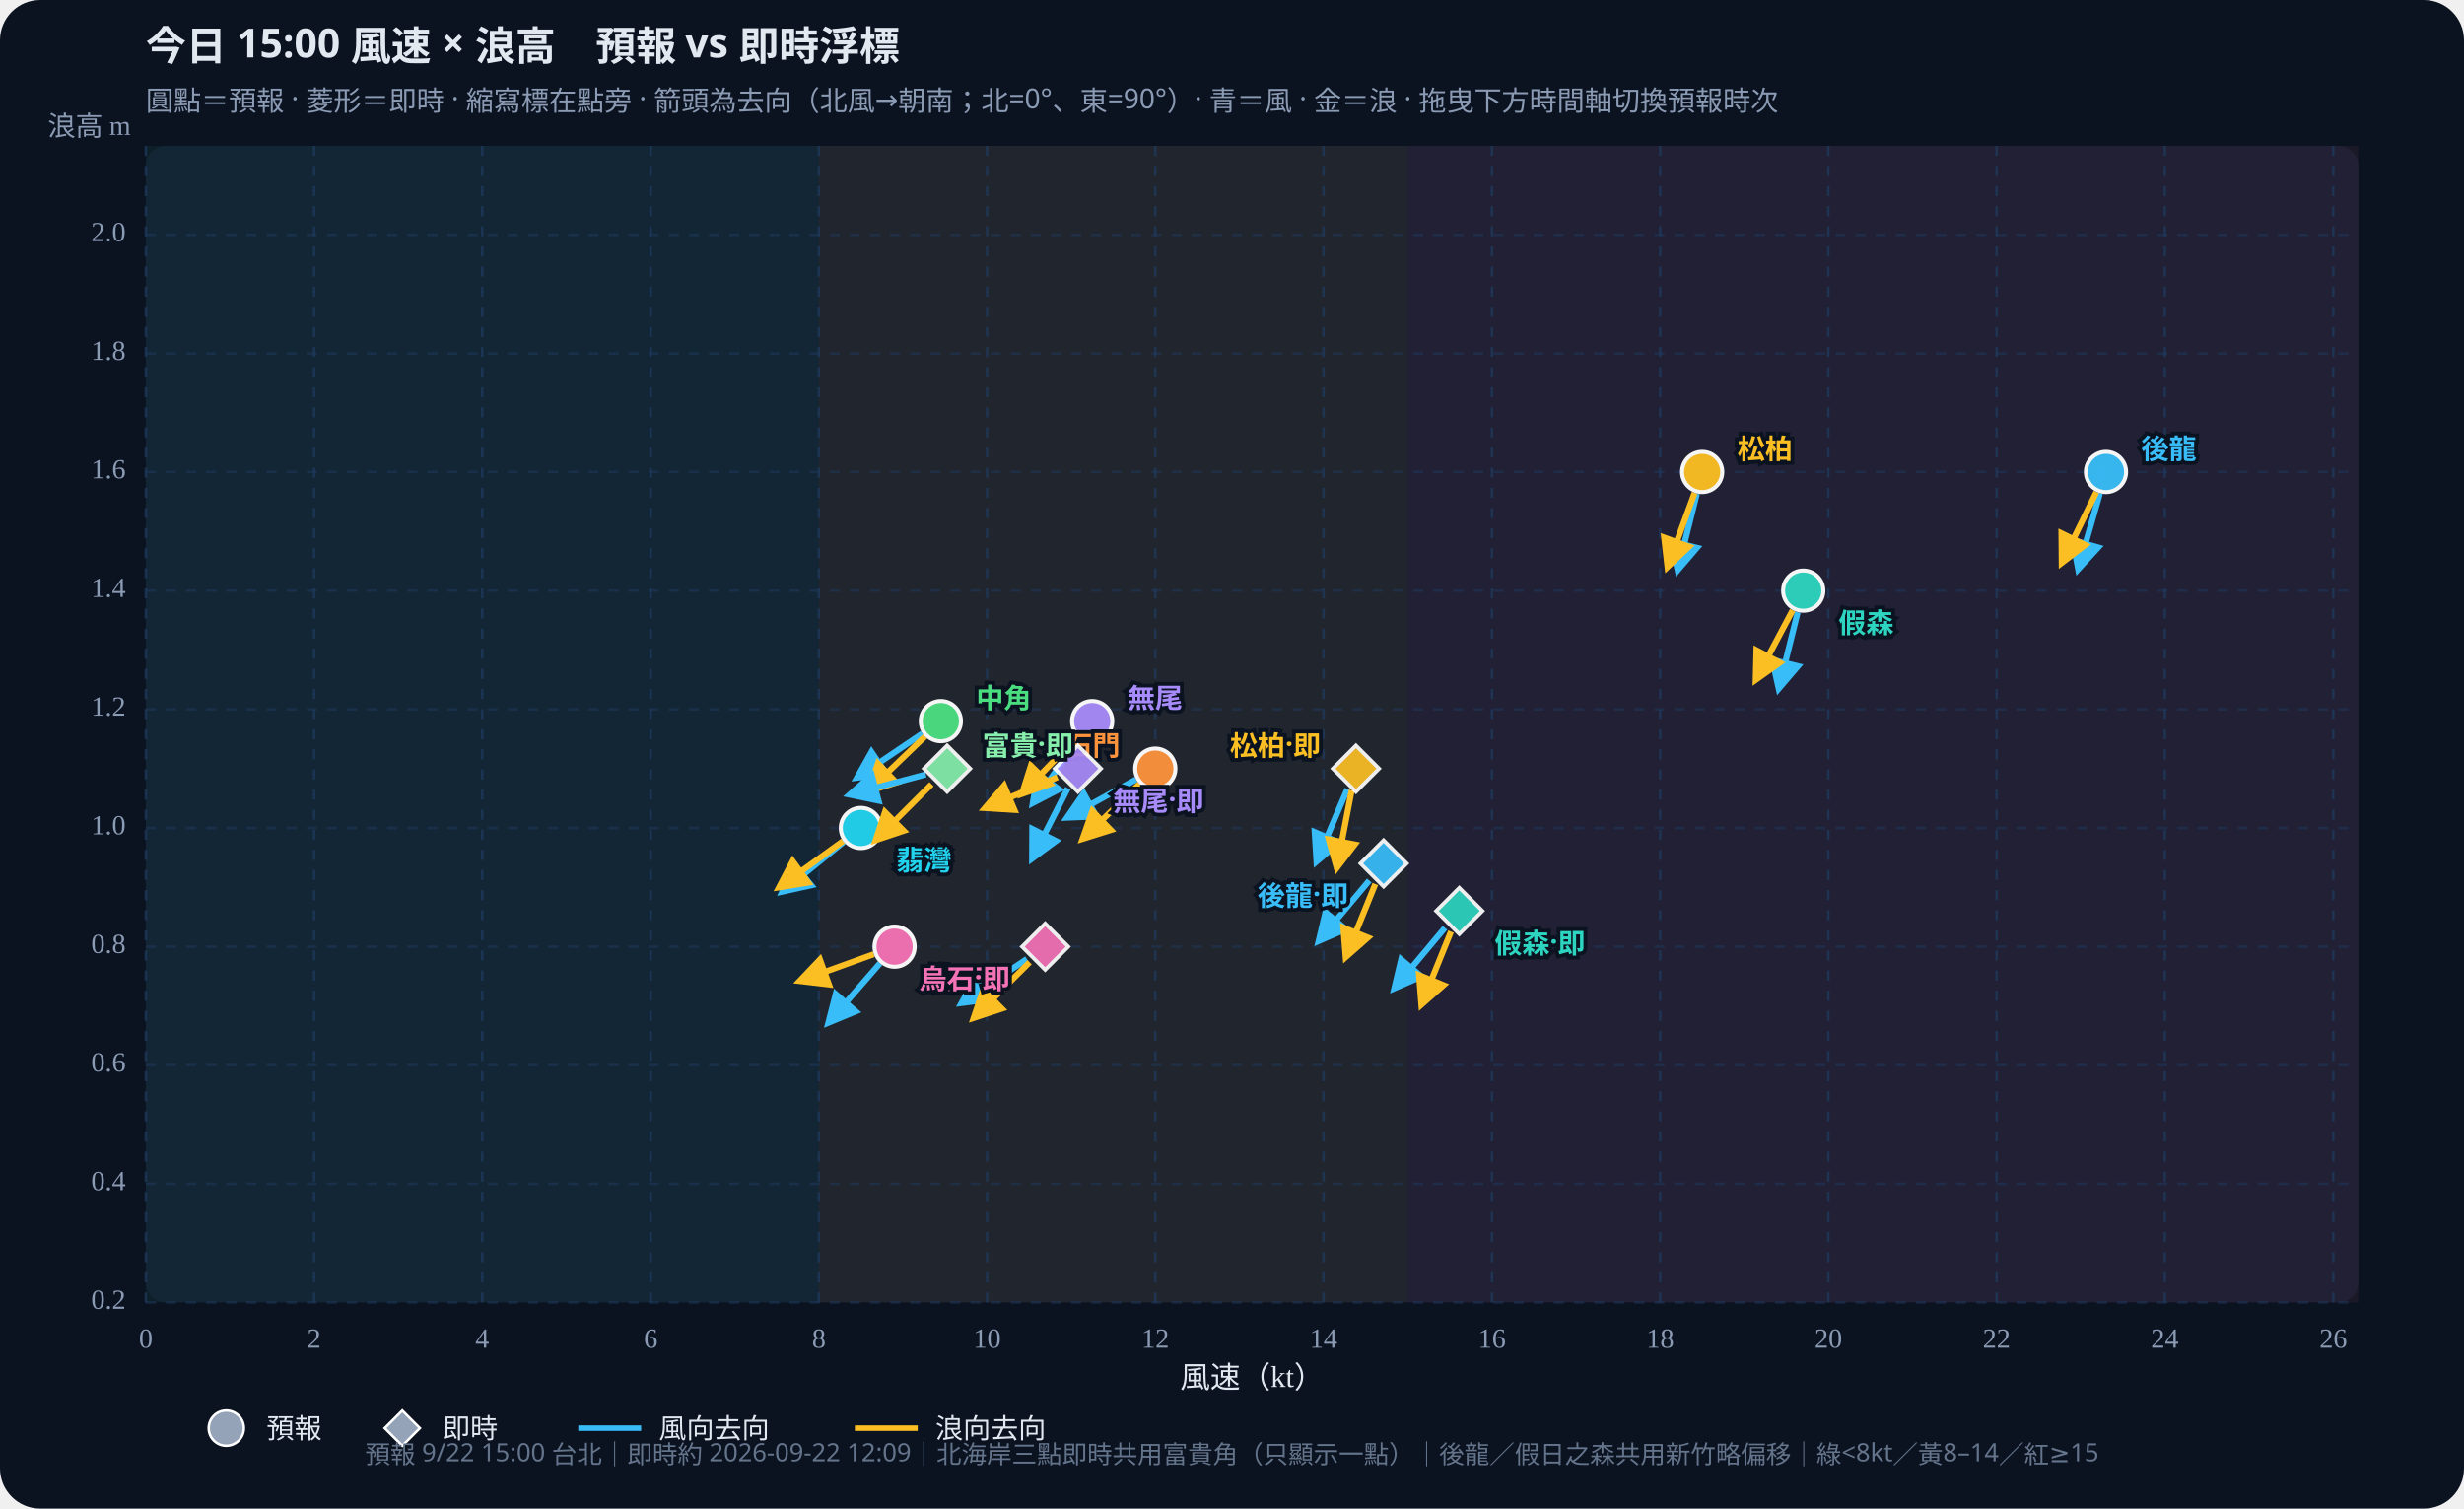
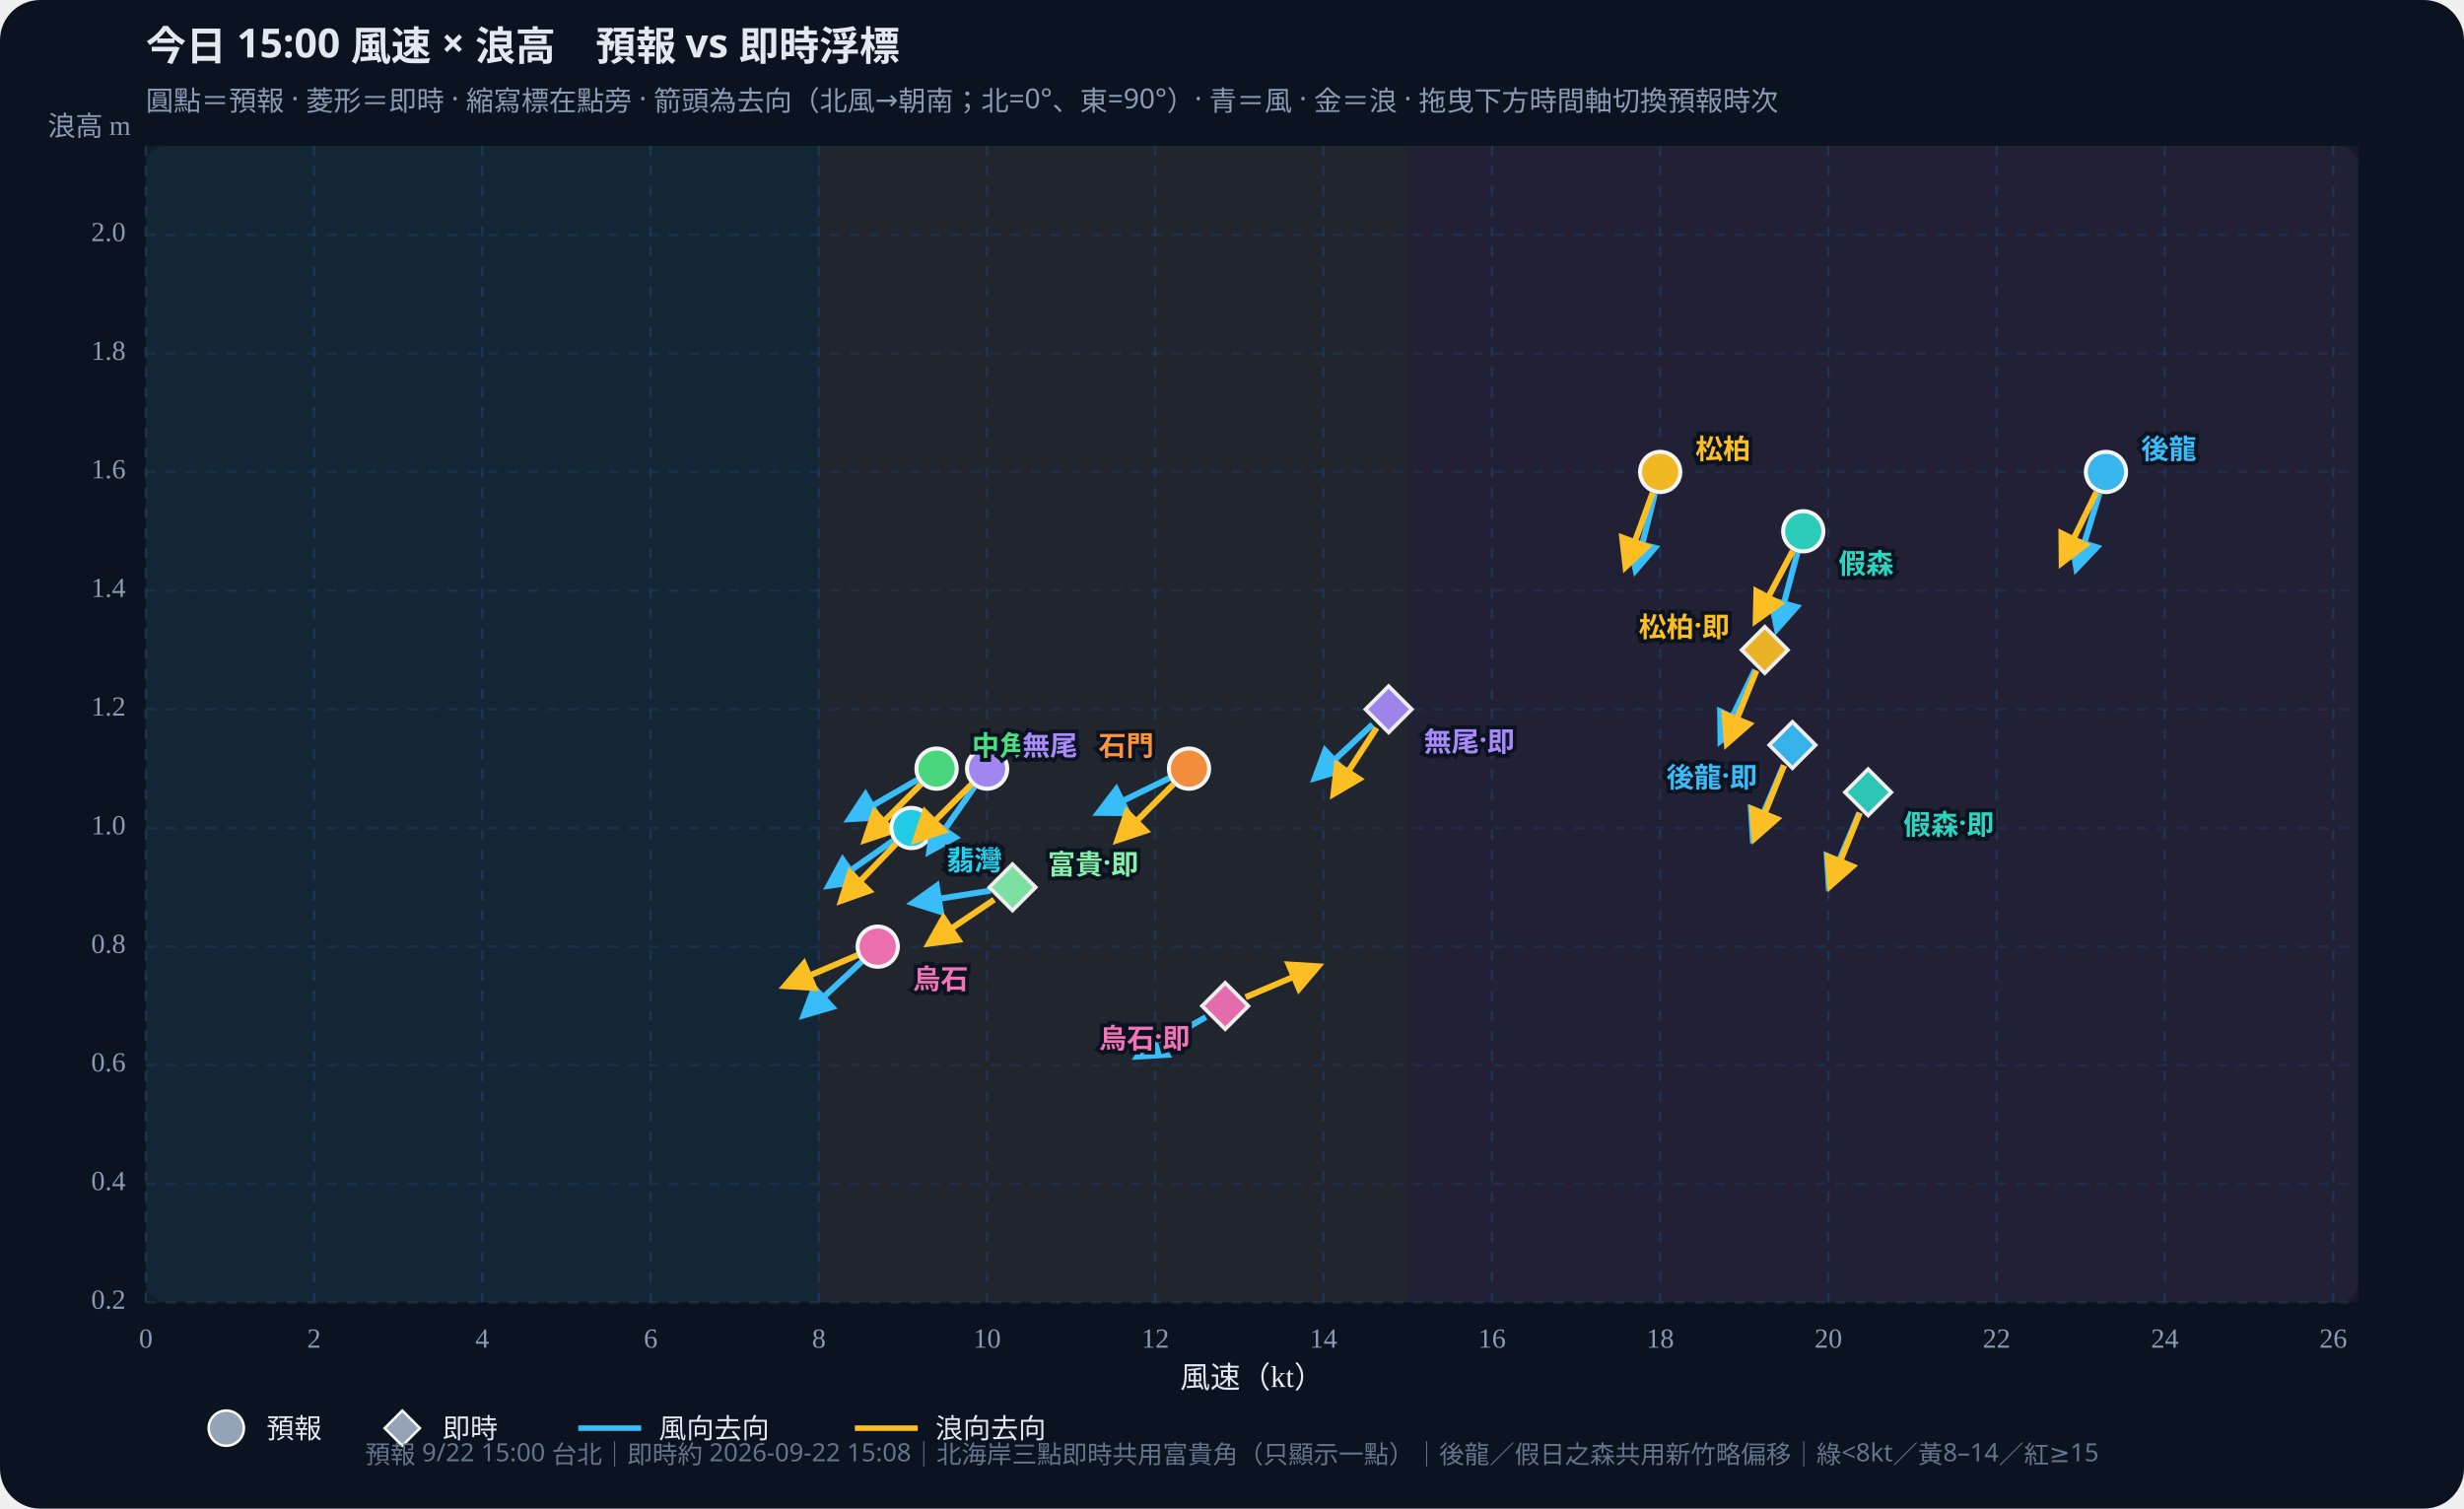
<svg xmlns="http://www.w3.org/2000/svg" id="wws-svg" viewBox="0 0 980 600" role="img" aria-label="風速與浪高散佈圖，可拖曳時間軸切換預報時次" style="width:100%;height:auto;display:block">
  <rect width="980" height="600" fill="#0b1220" rx="16" />
  <rect x="58" y="58" width="880" height="460" fill="#111a2e" rx="8" />
  <rect x="58.0" y="58" width="267.7" height="460" fill="#34d399" opacity="0.07" />
  <rect x="325.7" y="58" width="234.2" height="460" fill="#fbbf24" opacity="0.07" />
  <rect x="559.9" y="58" width="378.1" height="460" fill="#fb7185" opacity="0.07" />
  <defs>
    <marker id="arrow-38bdf8" viewBox="0 0 10 10" refX="8" refY="5" markerWidth="6" markerHeight="6" orient="auto-start-reverse">
      <path d="M0,0 L10,5 L0,10 z" fill="#38bdf8" />
    </marker>
    <marker id="arrow-fbbf24" viewBox="0 0 10 10" refX="8" refY="5" markerWidth="6" markerHeight="6" orient="auto-start-reverse">
      <path d="M0,0 L10,5 L0,10 z" fill="#fbbf24" />
    </marker>
  </defs>
  <text id="wws-title" x="58" y="24" fill="#e2e8f0" font-size="16" font-weight="700" font-family="Noto Sans TC,system-ui,sans-serif">今日 15:00 風速 × 浪高　預報 vs 即時浮標</text>
  <text x="58" y="44" fill="#8b9bb4" font-size="11" font-family="Noto Sans TC,system-ui,sans-serif">圓點＝預報 · 菱形＝即時 · 縮寫標在點旁 · 箭頭為去向（北風→朝南；北=0°、東=90°）· 青＝風 · 金＝浪 · 拖曳下方時間軸切換預報時次</text>
  <line x1="58.0" y1="58" x2="58.0" y2="518" stroke="#1e3a5f" stroke-dasharray="4 4" opacity="0.7" />
  <text x="58.0" y="536" text-anchor="middle" fill="#8b9bb4" font-size="11">0</text>
  <line x1="124.9" y1="58" x2="124.9" y2="518" stroke="#1e3a5f" stroke-dasharray="4 4" opacity="0.7" />
  <text x="124.9" y="536" text-anchor="middle" fill="#8b9bb4" font-size="11">2</text>
  <line x1="191.8" y1="58" x2="191.8" y2="518" stroke="#1e3a5f" stroke-dasharray="4 4" opacity="0.7" />
  <text x="191.8" y="536" text-anchor="middle" fill="#8b9bb4" font-size="11">4</text>
  <line x1="258.8" y1="58" x2="258.8" y2="518" stroke="#1e3a5f" stroke-dasharray="4 4" opacity="0.7" />
  <text x="258.8" y="536" text-anchor="middle" fill="#8b9bb4" font-size="11">6</text>
  <line x1="325.7" y1="58" x2="325.7" y2="518" stroke="#1e3a5f" stroke-dasharray="4 4" opacity="0.7" />
  <text x="325.7" y="536" text-anchor="middle" fill="#8b9bb4" font-size="11">8</text>
  <line x1="392.6" y1="58" x2="392.6" y2="518" stroke="#1e3a5f" stroke-dasharray="4 4" opacity="0.7" />
  <text x="392.6" y="536" text-anchor="middle" fill="#8b9bb4" font-size="11">10</text>
  <line x1="459.5" y1="58" x2="459.5" y2="518" stroke="#1e3a5f" stroke-dasharray="4 4" opacity="0.7" />
  <text x="459.5" y="536" text-anchor="middle" fill="#8b9bb4" font-size="11">12</text>
  <line x1="526.4" y1="58" x2="526.4" y2="518" stroke="#1e3a5f" stroke-dasharray="4 4" opacity="0.7" />
  <text x="526.4" y="536" text-anchor="middle" fill="#8b9bb4" font-size="11">14</text>
  <line x1="593.4" y1="58" x2="593.4" y2="518" stroke="#1e3a5f" stroke-dasharray="4 4" opacity="0.7" />
  <text x="593.4" y="536" text-anchor="middle" fill="#8b9bb4" font-size="11">16</text>
  <line x1="660.3" y1="58" x2="660.3" y2="518" stroke="#1e3a5f" stroke-dasharray="4 4" opacity="0.7" />
  <text x="660.3" y="536" text-anchor="middle" fill="#8b9bb4" font-size="11">18</text>
  <line x1="727.2" y1="58" x2="727.2" y2="518" stroke="#1e3a5f" stroke-dasharray="4 4" opacity="0.7" />
  <text x="727.2" y="536" text-anchor="middle" fill="#8b9bb4" font-size="11">20</text>
  <line x1="794.1" y1="58" x2="794.1" y2="518" stroke="#1e3a5f" stroke-dasharray="4 4" opacity="0.7" />
  <text x="794.1" y="536" text-anchor="middle" fill="#8b9bb4" font-size="11">22</text>
  <line x1="861.0" y1="58" x2="861.0" y2="518" stroke="#1e3a5f" stroke-dasharray="4 4" opacity="0.7" />
  <text x="861.0" y="536" text-anchor="middle" fill="#8b9bb4" font-size="11">24</text>
  <line x1="928.0" y1="58" x2="928.0" y2="518" stroke="#1e3a5f" stroke-dasharray="4 4" opacity="0.7" />
  <text x="928.0" y="536" text-anchor="middle" fill="#8b9bb4" font-size="11">26</text>
  <line x1="58" y1="518.0" x2="938" y2="518.0" stroke="#1e3a5f" stroke-dasharray="4 4" opacity="0.5" />
  <text x="50" y="518.0" text-anchor="end" dominant-baseline="middle" fill="#8b9bb4" font-size="11">0.2</text>
  <line x1="58" y1="470.8" x2="938" y2="470.8" stroke="#1e3a5f" stroke-dasharray="4 4" opacity="0.5" />
  <text x="50" y="470.8" text-anchor="end" dominant-baseline="middle" fill="#8b9bb4" font-size="11">0.4</text>
  <line x1="58" y1="423.6" x2="938" y2="423.6" stroke="#1e3a5f" stroke-dasharray="4 4" opacity="0.5" />
  <text x="50" y="423.6" text-anchor="end" dominant-baseline="middle" fill="#8b9bb4" font-size="11">0.6</text>
  <line x1="58" y1="376.5" x2="938" y2="376.5" stroke="#1e3a5f" stroke-dasharray="4 4" opacity="0.5" />
  <text x="50" y="376.5" text-anchor="end" dominant-baseline="middle" fill="#8b9bb4" font-size="11">0.8</text>
  <line x1="58" y1="329.3" x2="938" y2="329.3" stroke="#1e3a5f" stroke-dasharray="4 4" opacity="0.5" />
  <text x="50" y="329.3" text-anchor="end" dominant-baseline="middle" fill="#8b9bb4" font-size="11">1.0</text>
  <line x1="58" y1="282.1" x2="938" y2="282.1" stroke="#1e3a5f" stroke-dasharray="4 4" opacity="0.5" />
  <text x="50" y="282.1" text-anchor="end" dominant-baseline="middle" fill="#8b9bb4" font-size="11">1.2</text>
  <line x1="58" y1="234.9" x2="938" y2="234.9" stroke="#1e3a5f" stroke-dasharray="4 4" opacity="0.5" />
  <text x="50" y="234.9" text-anchor="end" dominant-baseline="middle" fill="#8b9bb4" font-size="11">1.4</text>
  <line x1="58" y1="187.7" x2="938" y2="187.7" stroke="#1e3a5f" stroke-dasharray="4 4" opacity="0.5" />
  <text x="50" y="187.7" text-anchor="end" dominant-baseline="middle" fill="#8b9bb4" font-size="11">1.6</text>
  <line x1="58" y1="140.6" x2="938" y2="140.6" stroke="#1e3a5f" stroke-dasharray="4 4" opacity="0.5" />
  <text x="50" y="140.6" text-anchor="end" dominant-baseline="middle" fill="#8b9bb4" font-size="11">1.8</text>
  <line x1="58" y1="93.4" x2="938" y2="93.4" stroke="#1e3a5f" stroke-dasharray="4 4" opacity="0.5" />
  <text x="50" y="93.4" text-anchor="end" dominant-baseline="middle" fill="#8b9bb4" font-size="11">2.0</text>
  <text x="498" y="552" text-anchor="middle" fill="#e2e8f0" font-size="12">風速（kt）</text>
  <text x="52" y="54" text-anchor="end" fill="#8b9bb4" font-size="11">浪高 m</text>
  <g id="wws-forecast-layer">
-     <line x1="835.2" y1="196.2" x2="826.6" y2="226.2" stroke="#38bdf8" stroke-width="2.4" marker-end="url(#arrow-38bdf8)" />
+     <line x1="835.0" y1="196.2" x2="825.9" y2="226.0" stroke="#38bdf8" stroke-width="2.4" marker-end="url(#arrow-38bdf8)" />
    <line x1="833.8" y1="195.7" x2="820.1" y2="223.7" stroke="#fbbf24" stroke-width="2.4" marker-end="url(#arrow-fbbf24)" />
    <circle cx="837.6" cy="187.7" r="8.0" fill="#38bdf8" stroke="#fff" stroke-width="1.6" opacity="0.95" />
-     <line x1="715.0" y1="243.5" x2="707.5" y2="273.7" stroke="#38bdf8" stroke-width="2.4" marker-end="url(#arrow-38bdf8)" />
-     <line x1="713.0" y1="242.7" x2="698.4" y2="270.2" stroke="#fbbf24" stroke-width="2.4" marker-end="url(#arrow-fbbf24)" />
-     <circle cx="717.2" cy="234.9" r="8.0" fill="#2dd4bf" stroke="#fff" stroke-width="1.6" opacity="0.95" />
-     <line x1="674.9" y1="196.3" x2="667.3" y2="226.6" stroke="#38bdf8" stroke-width="2.4" marker-end="url(#arrow-38bdf8)" />
-     <line x1="674.0" y1="196.0" x2="663.3" y2="225.3" stroke="#fbbf24" stroke-width="2.4" marker-end="url(#arrow-fbbf24)" />
-     <circle cx="677.0" cy="187.7" r="8.0" fill="#fbbf24" stroke="#fff" stroke-width="1.6" opacity="0.95" />
-     <line x1="366.9" y1="291.7" x2="341.0" y2="309.2" stroke="#38bdf8" stroke-width="2.4" marker-end="url(#arrow-38bdf8)" />
-     <line x1="367.9" y1="292.9" x2="345.4" y2="314.6" stroke="#fbbf24" stroke-width="2.4" marker-end="url(#arrow-fbbf24)" />
-     <circle cx="374.2" cy="286.8" r="8.0" fill="#4ade80" stroke="#fff" stroke-width="1.6" opacity="0.95" />
-     <line x1="335.6" y1="334.8" x2="311.3" y2="354.5" stroke="#38bdf8" stroke-width="2.4" marker-end="url(#arrow-38bdf8)" />
-     <line x1="335.3" y1="334.5" x2="310.0" y2="352.8" stroke="#fbbf24" stroke-width="2.4" marker-end="url(#arrow-fbbf24)" />
-     <circle cx="342.4" cy="329.3" r="8.0" fill="#22d3ee" stroke="#fff" stroke-width="1.6" opacity="0.95" />
-     <line x1="451.8" y1="310.0" x2="424.5" y2="325.1" stroke="#38bdf8" stroke-width="2.4" marker-end="url(#arrow-38bdf8)" />
-     <line x1="453.2" y1="311.8" x2="430.7" y2="333.5" stroke="#fbbf24" stroke-width="2.4" marker-end="url(#arrow-fbbf24)" />
-     <circle cx="459.5" cy="305.7" r="8.0" fill="#fb923c" stroke="#fff" stroke-width="1.6" opacity="0.95" />
-     <line x1="429.3" y1="293.9" x2="410.9" y2="319.2" stroke="#38bdf8" stroke-width="2.4" marker-end="url(#arrow-38bdf8)" />
-     <line x1="428.3" y1="293.2" x2="406.6" y2="315.6" stroke="#fbbf24" stroke-width="2.4" marker-end="url(#arrow-fbbf24)" />
-     <circle cx="434.4" cy="286.8" r="8.0" fill="#a78bfa" stroke="#fff" stroke-width="1.6" opacity="0.95" />
-     <line x1="350.0" y1="383.1" x2="329.6" y2="406.6" stroke="#38bdf8" stroke-width="2.4" marker-end="url(#arrow-38bdf8)" />
-     <line x1="347.5" y1="379.5" x2="318.2" y2="390.1" stroke="#fbbf24" stroke-width="2.4" marker-end="url(#arrow-fbbf24)" />
-     <circle cx="355.8" cy="376.5" r="8.0" fill="#f472b6" stroke="#fff" stroke-width="1.6" opacity="0.95" />
+     <line x1="714.9" y1="219.8" x2="706.8" y2="250.0" stroke="#38bdf8" stroke-width="2.4" marker-end="url(#arrow-38bdf8)" />
+     <line x1="713.0" y1="219.1" x2="698.4" y2="246.7" stroke="#fbbf24" stroke-width="2.4" marker-end="url(#arrow-fbbf24)" />
+     <circle cx="717.2" cy="211.3" r="8.0" fill="#2dd4bf" stroke="#fff" stroke-width="1.6" opacity="0.95" />
+     <line x1="658.2" y1="196.3" x2="650.6" y2="226.6" stroke="#38bdf8" stroke-width="2.4" marker-end="url(#arrow-38bdf8)" />
+     <line x1="657.3" y1="196.0" x2="646.6" y2="225.3" stroke="#fbbf24" stroke-width="2.4" marker-end="url(#arrow-fbbf24)" />
+     <circle cx="660.3" cy="187.7" r="8.0" fill="#fbbf24" stroke="#fff" stroke-width="1.6" opacity="0.95" />
+     <line x1="364.9" y1="310.1" x2="337.9" y2="325.7" stroke="#38bdf8" stroke-width="2.4" marker-end="url(#arrow-38bdf8)" />
+     <line x1="366.3" y1="311.9" x2="344.2" y2="334.0" stroke="#fbbf24" stroke-width="2.4" marker-end="url(#arrow-fbbf24)" />
+     <circle cx="372.5" cy="305.7" r="8.0" fill="#4ade80" stroke="#fff" stroke-width="1.6" opacity="0.95" />
+     <line x1="355.3" y1="334.3" x2="329.7" y2="352.2" stroke="#38bdf8" stroke-width="2.4" marker-end="url(#arrow-38bdf8)" />
+     <line x1="356.4" y1="335.6" x2="334.7" y2="358.1" stroke="#fbbf24" stroke-width="2.4" marker-end="url(#arrow-fbbf24)" />
+     <circle cx="362.5" cy="329.3" r="8.0" fill="#22d3ee" stroke="#fff" stroke-width="1.6" opacity="0.95" />
+     <line x1="465.0" y1="309.5" x2="437.0" y2="323.2" stroke="#38bdf8" stroke-width="2.4" marker-end="url(#arrow-38bdf8)" />
+     <line x1="466.7" y1="311.9" x2="444.6" y2="334.0" stroke="#fbbf24" stroke-width="2.4" marker-end="url(#arrow-fbbf24)" />
+     <circle cx="472.9" cy="305.7" r="8.0" fill="#fb923c" stroke="#fff" stroke-width="1.6" opacity="0.95" />
+     <line x1="387.6" y1="312.9" x2="369.7" y2="338.5" stroke="#38bdf8" stroke-width="2.4" marker-end="url(#arrow-38bdf8)" />
+     <line x1="386.4" y1="311.9" x2="364.3" y2="334.0" stroke="#fbbf24" stroke-width="2.4" marker-end="url(#arrow-fbbf24)" />
+     <circle cx="392.6" cy="305.7" r="8.0" fill="#a78bfa" stroke="#fff" stroke-width="1.6" opacity="0.95" />
+     <line x1="342.7" y1="382.5" x2="319.8" y2="403.7" stroke="#38bdf8" stroke-width="2.4" marker-end="url(#arrow-38bdf8)" />
+     <line x1="341.0" y1="379.9" x2="312.3" y2="392.1" stroke="#fbbf24" stroke-width="2.4" marker-end="url(#arrow-fbbf24)" />
+     <circle cx="349.1" cy="376.5" r="8.0" fill="#f472b6" stroke="#fff" stroke-width="1.6" opacity="0.95" />
    <text x="851.6" y="177.7" text-anchor="start" dominant-baseline="central" fill="#38bdf8" font-size="11" font-weight="700" font-family="Noto Sans TC,system-ui,sans-serif" stroke="#0b1220" stroke-width="3" paint-order="stroke">後龍</text>
-     <text x="731.2" y="246.9" text-anchor="start" dominant-baseline="central" fill="#2dd4bf" font-size="11" font-weight="700" font-family="Noto Sans TC,system-ui,sans-serif" stroke="#0b1220" stroke-width="3" paint-order="stroke">假森</text>
-     <text x="691.0" y="177.7" text-anchor="start" dominant-baseline="central" fill="#fbbf24" font-size="11" font-weight="700" font-family="Noto Sans TC,system-ui,sans-serif" stroke="#0b1220" stroke-width="3" paint-order="stroke">松柏</text>
-     <text x="388.2" y="276.8" text-anchor="start" dominant-baseline="central" fill="#4ade80" font-size="11" font-weight="700" font-family="Noto Sans TC,system-ui,sans-serif" stroke="#0b1220" stroke-width="3" paint-order="stroke">中角</text>
-     <text x="356.4" y="341.3" text-anchor="start" dominant-baseline="central" fill="#22d3ee" font-size="11" font-weight="700" font-family="Noto Sans TC,system-ui,sans-serif" stroke="#0b1220" stroke-width="3" paint-order="stroke">翡灣</text>
-     <text x="445.5" y="295.7" text-anchor="end" dominant-baseline="central" fill="#fb923c" font-size="11" font-weight="700" font-family="Noto Sans TC,system-ui,sans-serif" stroke="#0b1220" stroke-width="3" paint-order="stroke">石門</text>
-     <text x="448.4" y="276.8" text-anchor="start" dominant-baseline="central" fill="#a78bfa" font-size="11" font-weight="700" font-family="Noto Sans TC,system-ui,sans-serif" stroke="#0b1220" stroke-width="3" paint-order="stroke">無尾</text>
-     <text x="369.8" y="388.5" text-anchor="start" dominant-baseline="central" fill="#f472b6" font-size="11" font-weight="700" font-family="Noto Sans TC,system-ui,sans-serif" stroke="#0b1220" stroke-width="3" paint-order="stroke">烏石</text>
+     <text x="731.2" y="223.3" text-anchor="start" dominant-baseline="central" fill="#2dd4bf" font-size="11" font-weight="700" font-family="Noto Sans TC,system-ui,sans-serif" stroke="#0b1220" stroke-width="3" paint-order="stroke">假森</text>
+     <text x="674.3" y="177.7" text-anchor="start" dominant-baseline="central" fill="#fbbf24" font-size="11" font-weight="700" font-family="Noto Sans TC,system-ui,sans-serif" stroke="#0b1220" stroke-width="3" paint-order="stroke">松柏</text>
+     <text x="386.5" y="295.7" text-anchor="start" dominant-baseline="central" fill="#4ade80" font-size="11" font-weight="700" font-family="Noto Sans TC,system-ui,sans-serif" stroke="#0b1220" stroke-width="3" paint-order="stroke">中角</text>
+     <text x="376.5" y="341.3" text-anchor="start" dominant-baseline="central" fill="#22d3ee" font-size="11" font-weight="700" font-family="Noto Sans TC,system-ui,sans-serif" stroke="#0b1220" stroke-width="3" paint-order="stroke">翡灣</text>
+     <text x="458.9" y="295.7" text-anchor="end" dominant-baseline="central" fill="#fb923c" font-size="11" font-weight="700" font-family="Noto Sans TC,system-ui,sans-serif" stroke="#0b1220" stroke-width="3" paint-order="stroke">石門</text>
+     <text x="406.6" y="295.7" text-anchor="start" dominant-baseline="central" fill="#a78bfa" font-size="11" font-weight="700" font-family="Noto Sans TC,system-ui,sans-serif" stroke="#0b1220" stroke-width="3" paint-order="stroke">無尾</text>
+     <text x="363.1" y="388.5" text-anchor="start" dominant-baseline="central" fill="#f472b6" font-size="11" font-weight="700" font-family="Noto Sans TC,system-ui,sans-serif" stroke="#0b1220" stroke-width="3" paint-order="stroke">烏石</text>
  </g>
  <g id="wws-live-layer">
-     <line x1="544.6" y1="350.2" x2="524.6" y2="374.1" stroke="#38bdf8" stroke-width="2.4" marker-end="url(#arrow-38bdf8)" />
-     <line x1="547.0" y1="351.6" x2="535.3" y2="380.5" stroke="#fbbf24" stroke-width="2.4" marker-end="url(#arrow-fbbf24)" />
-     <polygon points="550.3,334.2 559.5,343.4 550.3,352.6 541.1,343.4" fill="#38bdf8" stroke="#fff" stroke-width="1.5" opacity="0.92" />
-     <line x1="574.7" y1="369.0" x2="554.7" y2="392.9" stroke="#38bdf8" stroke-width="2.4" marker-end="url(#arrow-38bdf8)" />
-     <line x1="577.1" y1="370.5" x2="565.4" y2="399.4" stroke="#fbbf24" stroke-width="2.4" marker-end="url(#arrow-fbbf24)" />
-     <polygon points="580.4,353.1 589.6,362.3 580.4,371.5 571.2,362.3" fill="#2dd4bf" stroke="#fff" stroke-width="1.5" opacity="0.92" />
-     <line x1="535.9" y1="313.8" x2="523.7" y2="342.5" stroke="#38bdf8" stroke-width="2.4" marker-end="url(#arrow-38bdf8)" />
-     <line x1="537.6" y1="314.3" x2="531.7" y2="345.0" stroke="#fbbf24" stroke-width="2.4" marker-end="url(#arrow-fbbf24)" />
-     <polygon points="539.3,296.5 548.5,305.7 539.3,314.9 530.1,305.7" fill="#fbbf24" stroke="#fff" stroke-width="1.5" opacity="0.92" />
-     <line x1="368.2" y1="308.0" x2="338.1" y2="316.0" stroke="#38bdf8" stroke-width="2.4" marker-end="url(#arrow-38bdf8)" />
-     <line x1="370.5" y1="311.9" x2="348.4" y2="334.0" stroke="#fbbf24" stroke-width="2.4" marker-end="url(#arrow-fbbf24)" />
-     <polygon points="376.7,296.5 385.9,305.7 376.7,314.9 367.5,305.7" fill="#86efac" stroke="#fff" stroke-width="1.5" opacity="0.92" />
-     <line x1="424.7" y1="313.5" x2="410.6" y2="341.3" stroke="#38bdf8" stroke-width="2.4" marker-end="url(#arrow-38bdf8)" />
-     <line x1="420.6" y1="309.1" x2="391.9" y2="321.3" stroke="#fbbf24" stroke-width="2.4" marker-end="url(#arrow-fbbf24)" />
-     <polygon points="428.7,296.5 437.9,305.7 428.7,314.9 419.5,305.7" fill="#a78bfa" stroke="#fff" stroke-width="1.5" opacity="0.92" />
-     <line x1="408.4" y1="381.4" x2="382.6" y2="398.8" stroke="#38bdf8" stroke-width="2.4" marker-end="url(#arrow-38bdf8)" />
-     <line x1="409.5" y1="382.7" x2="387.4" y2="404.7" stroke="#fbbf24" stroke-width="2.4" marker-end="url(#arrow-fbbf24)" />
-     <polygon points="415.7,367.3 424.9,376.5 415.7,385.7 406.5,376.5" fill="#f472b6" stroke="#fff" stroke-width="1.5" opacity="0.92" />
-     <text x="536.3" y="355.4" text-anchor="end" dominant-baseline="central" fill="#38bdf8" font-size="11" font-weight="700" font-family="Noto Sans TC,system-ui,sans-serif" stroke="#0b1220" stroke-width="3" paint-order="stroke">後龍·即</text>
-     <text x="594.4" y="374.3" text-anchor="start" dominant-baseline="central" fill="#2dd4bf" font-size="11" font-weight="700" font-family="Noto Sans TC,system-ui,sans-serif" stroke="#0b1220" stroke-width="3" paint-order="stroke">假森·即</text>
-     <text x="525.3" y="295.7" text-anchor="end" dominant-baseline="central" fill="#fbbf24" font-size="11" font-weight="700" font-family="Noto Sans TC,system-ui,sans-serif" stroke="#0b1220" stroke-width="3" paint-order="stroke">松柏·即</text>
-     <text x="390.7" y="295.7" text-anchor="start" dominant-baseline="central" fill="#86efac" font-size="11" font-weight="700" font-family="Noto Sans TC,system-ui,sans-serif" stroke="#0b1220" stroke-width="3" paint-order="stroke">富貴·即</text>
-     <text x="442.7" y="317.7" text-anchor="start" dominant-baseline="central" fill="#a78bfa" font-size="11" font-weight="700" font-family="Noto Sans TC,system-ui,sans-serif" stroke="#0b1220" stroke-width="3" paint-order="stroke">無尾·即</text>
-     <text x="401.7" y="388.5" text-anchor="end" dominant-baseline="central" fill="#f472b6" font-size="11" font-weight="700" font-family="Noto Sans TC,system-ui,sans-serif" stroke="#0b1220" stroke-width="3" paint-order="stroke">烏石·即</text>
+     <line x1="709.4" y1="304.4" x2="697.2" y2="333.1" stroke="#38bdf8" stroke-width="2.4" marker-end="url(#arrow-38bdf8)" />
+     <line x1="709.6" y1="304.4" x2="697.9" y2="333.3" stroke="#fbbf24" stroke-width="2.4" marker-end="url(#arrow-fbbf24)" />
+     <polygon points="712.9,287.1 722.1,296.3 712.9,305.5 703.7,296.3" fill="#38bdf8" stroke="#fff" stroke-width="1.5" opacity="0.92" />
+     <line x1="739.5" y1="323.2" x2="727.4" y2="351.9" stroke="#38bdf8" stroke-width="2.4" marker-end="url(#arrow-38bdf8)" />
+     <line x1="739.7" y1="323.3" x2="728.0" y2="352.2" stroke="#fbbf24" stroke-width="2.4" marker-end="url(#arrow-fbbf24)" />
+     <polygon points="743.0,305.9 752.2,315.1 743.0,324.3 733.8,315.1" fill="#2dd4bf" stroke="#fff" stroke-width="1.5" opacity="0.92" />
+     <line x1="698.0" y1="266.4" x2="684.4" y2="294.5" stroke="#38bdf8" stroke-width="2.4" marker-end="url(#arrow-38bdf8)" />
+     <line x1="698.6" y1="266.7" x2="686.9" y2="295.6" stroke="#fbbf24" stroke-width="2.4" marker-end="url(#arrow-fbbf24)" />
+     <polygon points="701.9,249.3 711.1,258.5 701.9,267.7 692.7,258.5" fill="#fbbf24" stroke="#fff" stroke-width="1.5" opacity="0.92" />
+     <line x1="394.0" y1="354.2" x2="363.2" y2="359.1" stroke="#38bdf8" stroke-width="2.4" marker-end="url(#arrow-38bdf8)" />
+     <line x1="395.4" y1="357.8" x2="369.6" y2="375.2" stroke="#fbbf24" stroke-width="2.4" marker-end="url(#arrow-fbbf24)" />
+     <polygon points="402.7,343.7 411.9,352.9 402.7,362.1 393.5,352.9" fill="#86efac" stroke="#fff" stroke-width="1.5" opacity="0.92" />
+     <line x1="545.9" y1="288.1" x2="523.1" y2="309.4" stroke="#38bdf8" stroke-width="2.4" marker-end="url(#arrow-38bdf8)" />
+     <line x1="547.5" y1="289.5" x2="530.5" y2="315.6" stroke="#fbbf24" stroke-width="2.4" marker-end="url(#arrow-fbbf24)" />
+     <polygon points="552.3,272.9 561.5,282.1 552.3,291.3 543.1,282.1" fill="#a78bfa" stroke="#fff" stroke-width="1.5" opacity="0.92" />
+     <line x1="479.6" y1="404.5" x2="452.6" y2="420.1" stroke="#38bdf8" stroke-width="2.4" marker-end="url(#arrow-38bdf8)" />
+     <line x1="495.4" y1="396.6" x2="524.1" y2="384.4" stroke="#fbbf24" stroke-width="2.4" marker-end="url(#arrow-fbbf24)" />
+     <polygon points="487.3,390.9 496.5,400.1 487.3,409.3 478.1,400.1" fill="#f472b6" stroke="#fff" stroke-width="1.5" opacity="0.92" />
+     <text x="698.9" y="308.3" text-anchor="end" dominant-baseline="central" fill="#38bdf8" font-size="11" font-weight="700" font-family="Noto Sans TC,system-ui,sans-serif" stroke="#0b1220" stroke-width="3" paint-order="stroke">後龍·即</text>
+     <text x="757.0" y="327.1" text-anchor="start" dominant-baseline="central" fill="#2dd4bf" font-size="11" font-weight="700" font-family="Noto Sans TC,system-ui,sans-serif" stroke="#0b1220" stroke-width="3" paint-order="stroke">假森·即</text>
+     <text x="687.9" y="248.5" text-anchor="end" dominant-baseline="central" fill="#fbbf24" font-size="11" font-weight="700" font-family="Noto Sans TC,system-ui,sans-serif" stroke="#0b1220" stroke-width="3" paint-order="stroke">松柏·即</text>
+     <text x="416.7" y="342.9" text-anchor="start" dominant-baseline="central" fill="#86efac" font-size="11" font-weight="700" font-family="Noto Sans TC,system-ui,sans-serif" stroke="#0b1220" stroke-width="3" paint-order="stroke">富貴·即</text>
+     <text x="566.3" y="294.1" text-anchor="start" dominant-baseline="central" fill="#a78bfa" font-size="11" font-weight="700" font-family="Noto Sans TC,system-ui,sans-serif" stroke="#0b1220" stroke-width="3" paint-order="stroke">無尾·即</text>
+     <text x="473.3" y="412.1" text-anchor="end" dominant-baseline="central" fill="#f472b6" font-size="11" font-weight="700" font-family="Noto Sans TC,system-ui,sans-serif" stroke="#0b1220" stroke-width="3" paint-order="stroke">烏石·即</text>
  </g>
  <circle cx="90" cy="568" r="7" fill="#94a3b8" stroke="#fff" />
  <text x="106" y="572" fill="#e2e8f0" font-size="11" font-family="Noto Sans TC,system-ui,sans-serif">預報</text>
  <polygon points="160,561 167,568 160,575 153,568" fill="#94a3b8" stroke="#fff" />
  <text x="176" y="572" fill="#e2e8f0" font-size="11" font-family="Noto Sans TC,system-ui,sans-serif">即時</text>
  <line x1="230" y1="568" x2="255" y2="568" stroke="#38bdf8" stroke-width="2.2" />
  <text x="262" y="572" fill="#e2e8f0" font-size="11" font-family="Noto Sans TC,system-ui,sans-serif">風向去向</text>
  <line x1="340" y1="568" x2="365" y2="568" stroke="#fbbf24" stroke-width="2.2" />
  <text x="372" y="572" fill="#e2e8f0" font-size="11" font-family="Noto Sans TC,system-ui,sans-serif">浪向去向</text>
-   <text id="wws-foot" x="490" y="582" text-anchor="middle" fill="#64748b" font-size="10" font-family="Noto Sans TC,system-ui,sans-serif">預報 9/22 15:00 台北｜即時約 2026-09-22 12:09｜北海岸三點即時共用富貴角（只顯示一點）｜後龍／假日之森共用新竹略偏移｜綠&lt;8kt／黃8–14／紅≥15</text>
+   <text id="wws-foot" x="490" y="582" text-anchor="middle" fill="#64748b" font-size="10" font-family="Noto Sans TC,system-ui,sans-serif">預報 9/22 15:00 台北｜即時約 2026-09-22 15:08｜北海岸三點即時共用富貴角（只顯示一點）｜後龍／假日之森共用新竹略偏移｜綠&lt;8kt／黃8–14／紅≥15</text>
</svg>
